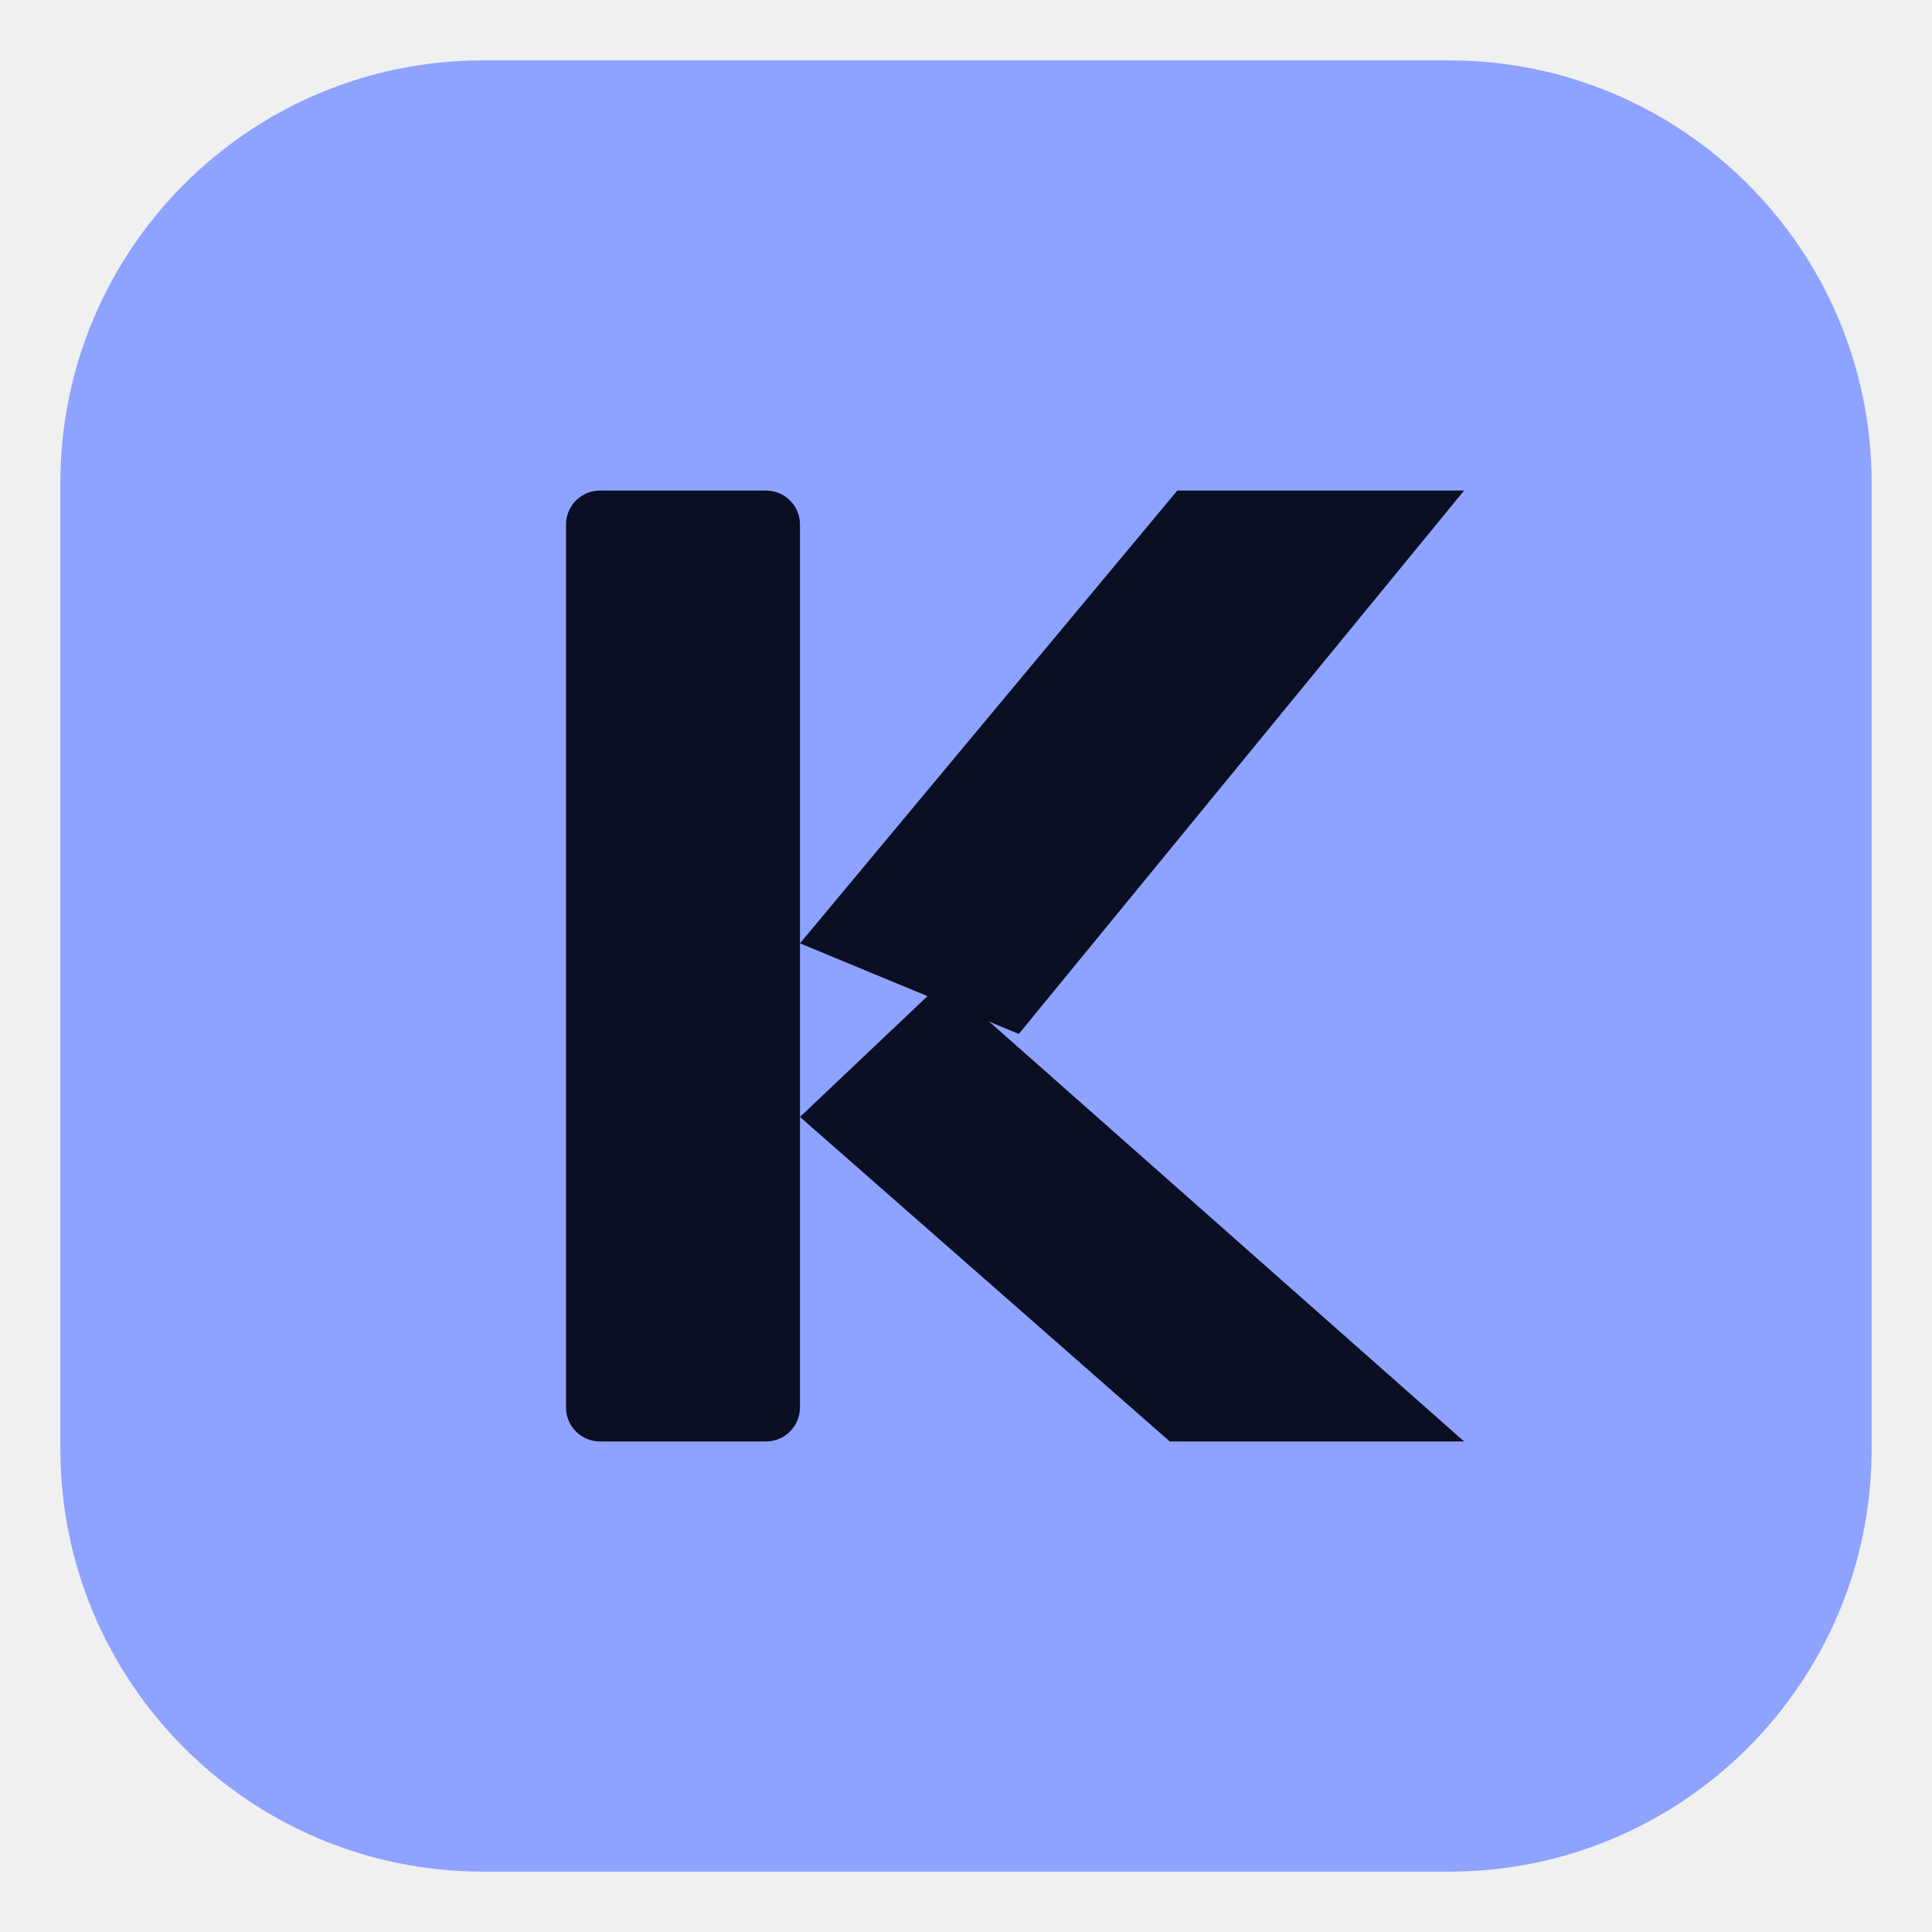
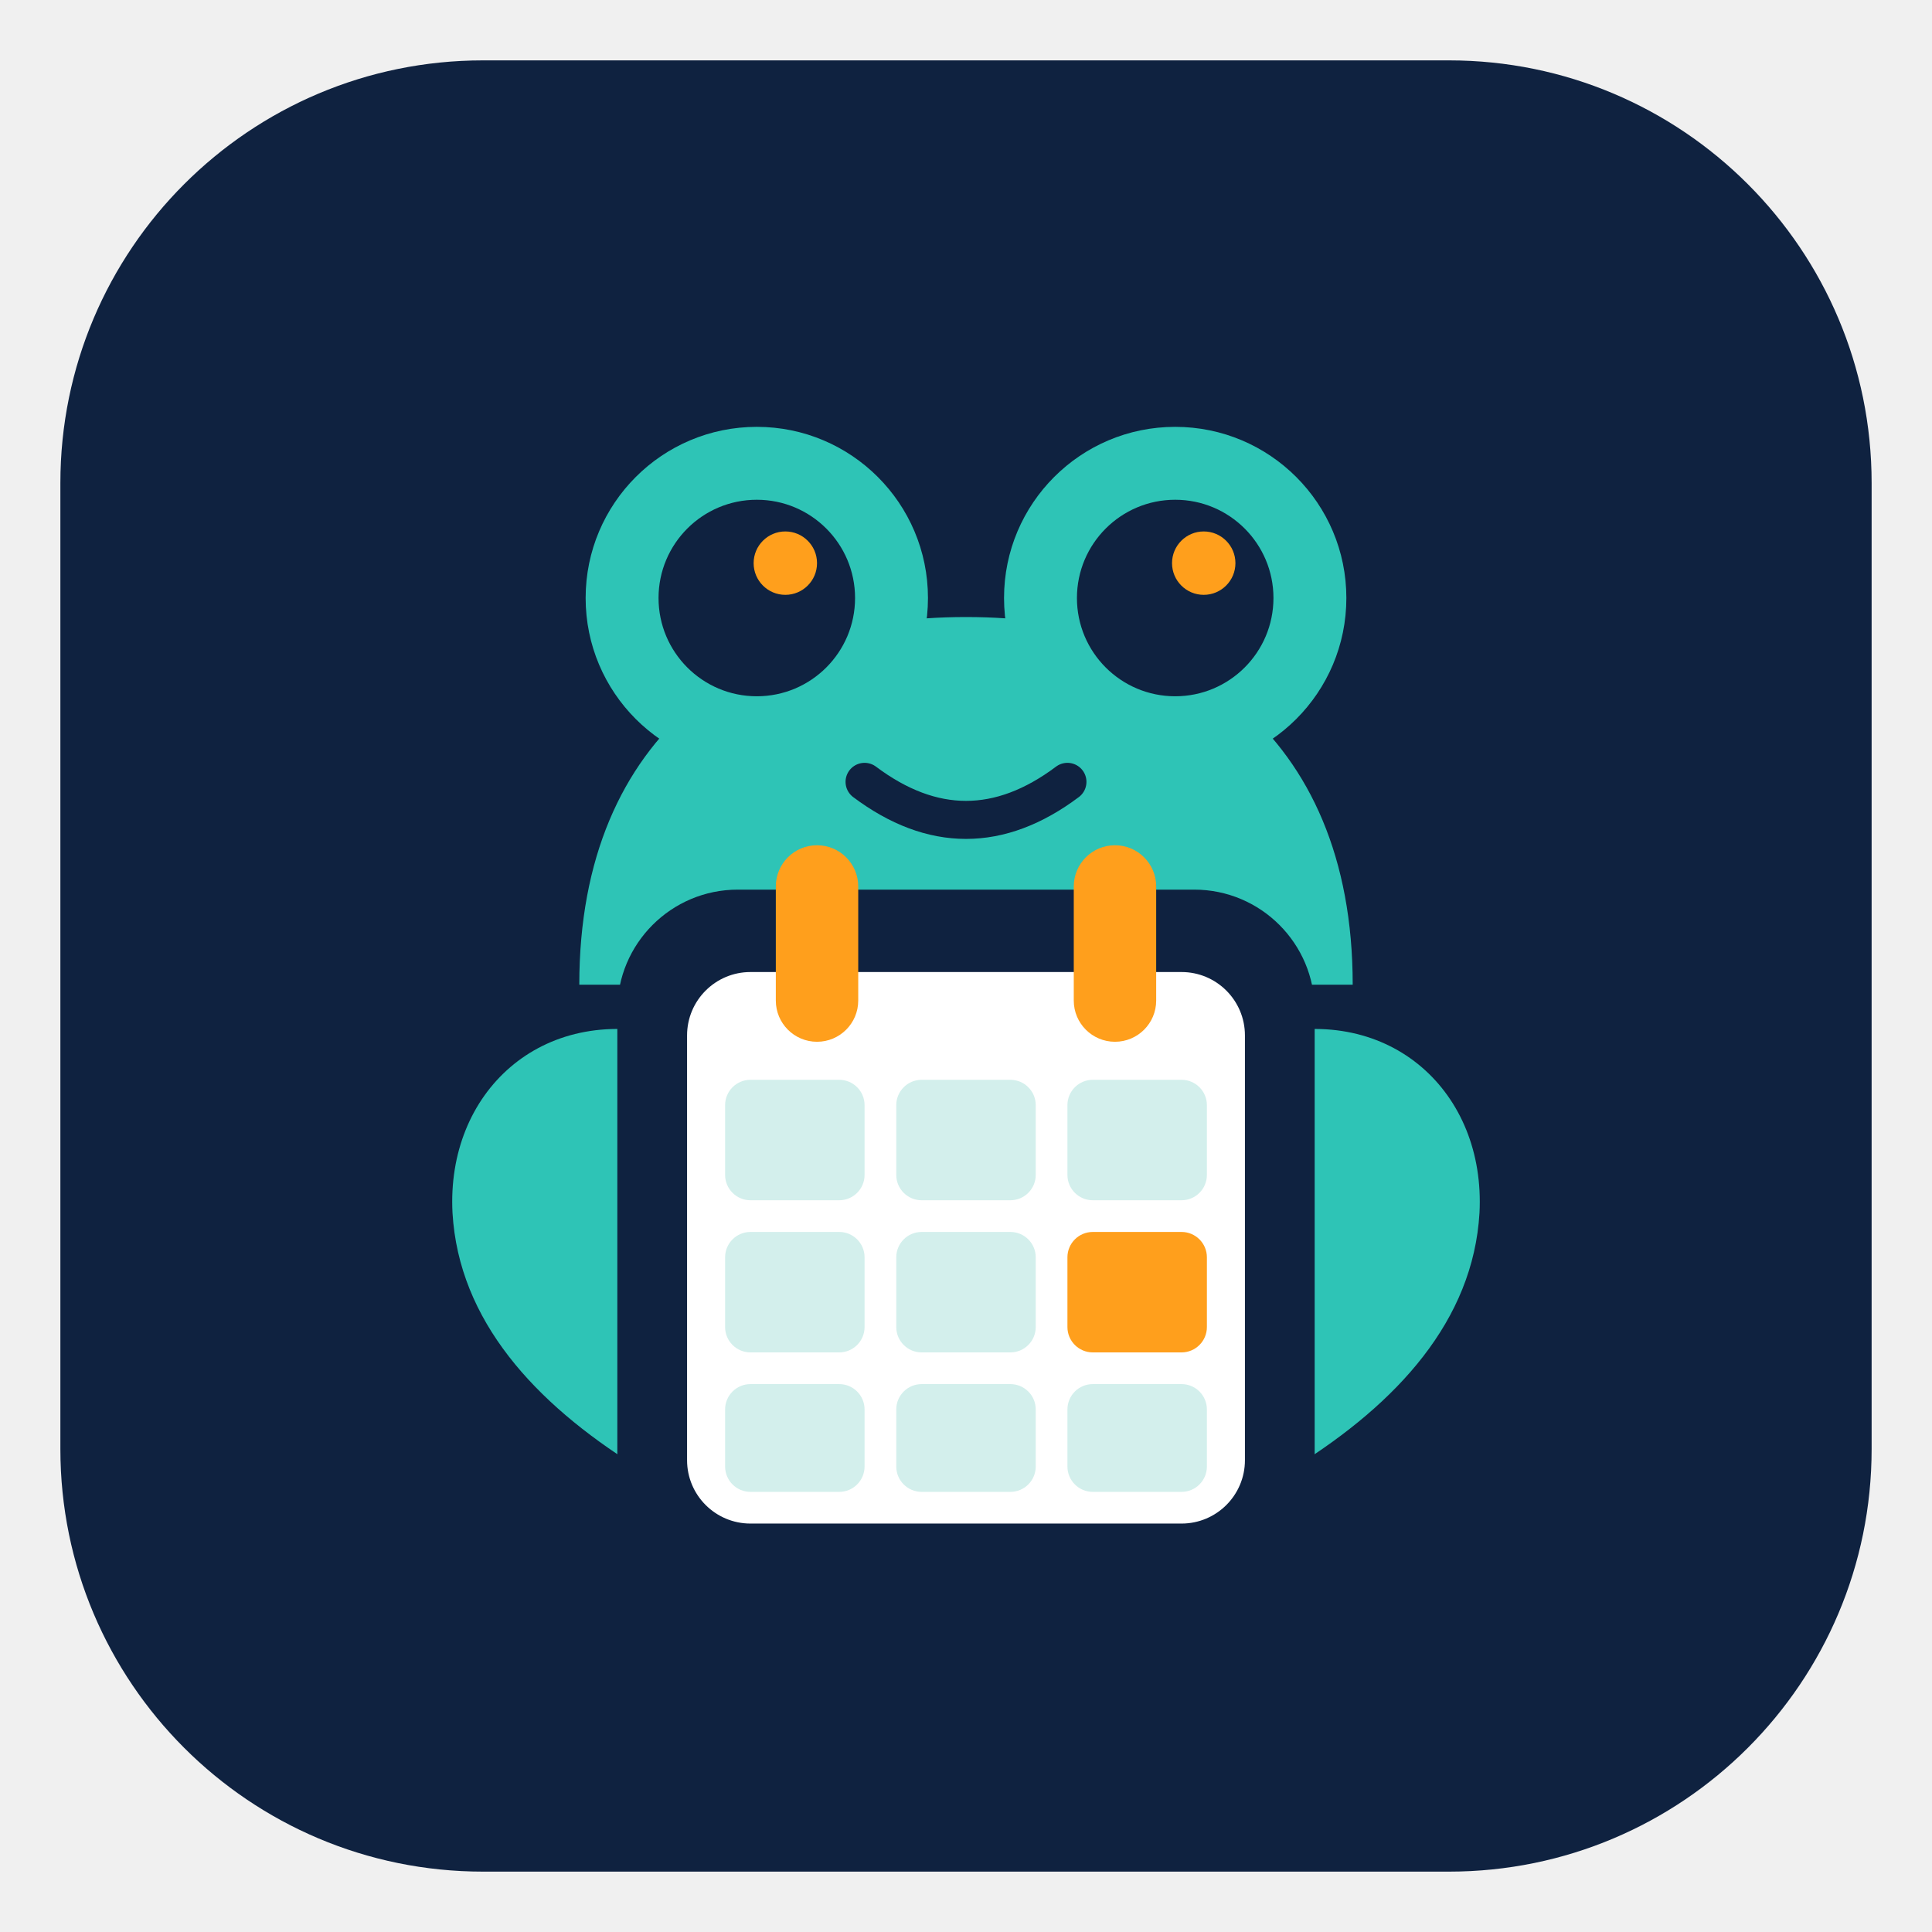
- <svg xmlns="http://www.w3.org/2000/svg" width="1024" height="1024" viewBox="0 0 1024 1024">
-   <rect x="32" y="32" width="960" height="960" rx="224" fill="#8EA2FF" />
-   <rect x="300" y="260" width="124" height="504" rx="18" fill="#0B0F24" />
-   <polygon points="424,500 624,260 776,260 540,548" fill="#0B0F24" />
-   <polygon points="500,520 776,764 620,764 424,592" fill="#0B0F24" />
+ <svg xmlns="http://www.w3.org/2000/svg" viewBox="0 0 512 512" width="512" height="512" role="img" aria-label="Kwalendar">
+   <rect x="16" y="16" width="480" height="480" rx="112" fill="#0F2240" />
+   <g transform="translate(256 266) scale(0.84) translate(-256 -272)">
+     <path fill="#2EC4B6" d="M162 282C122 272 92 300 94 338C96 372 120 398 152 418C150 384 152 330 166 300Z" />
+     <path fill="#2EC4B6" d="M350 282C390 272 420 300 418 338C416 372 392 398 360 418C362 384 360 330 346 300Z" />
+     <path fill="#2EC4B6" d="M134 266C134 186 188 150 256 150C324 150 378 186 378 266Z" />
+     <circle cx="190" cy="144" r="54" fill="#2EC4B6" />
+     <circle cx="322" cy="144" r="54" fill="#2EC4B6" />
+     <circle cx="190" cy="144" r="31" fill="#0F2240" />
+     <circle cx="322" cy="144" r="31" fill="#0F2240" />
+     <circle cx="199" cy="133" r="10" fill="#FF9F1C" />
+     <circle cx="331" cy="133" r="10" fill="#FF9F1C" />
+     <path d="M224 202Q256 226 288 202" fill="none" stroke="#0F2240" stroke-width="12" stroke-linecap="round" />
+     <rect x="146" y="236" width="220" height="220" rx="38" fill="#0F2240" />
+     <rect x="168" y="262" width="176" height="174" rx="20" fill="#FFFFFF" />
+     <rect x="196" y="222" width="26" height="62" rx="13" fill="#FF9F1C" />
+     <rect x="290" y="222" width="26" height="62" rx="13" fill="#FF9F1C" />
+     <g fill="#D3EFEC">
+       <rect x="180" y="296" width="44" height="38" rx="8" />
+       <rect x="234" y="296" width="44" height="38" rx="8" />
+       <rect x="288" y="296" width="44" height="38" rx="8" />
+       <rect x="180" y="344" width="44" height="38" rx="8" />
+       <rect x="234" y="344" width="44" height="38" rx="8" />
+       <rect x="180" y="392" width="44" height="34" rx="8" />
+       <rect x="234" y="392" width="44" height="34" rx="8" />
+       <rect x="288" y="392" width="44" height="34" rx="8" />
+     </g>
+     <rect x="288" y="344" width="44" height="38" rx="8" fill="#FF9F1C" />
+   </g>
</svg>
